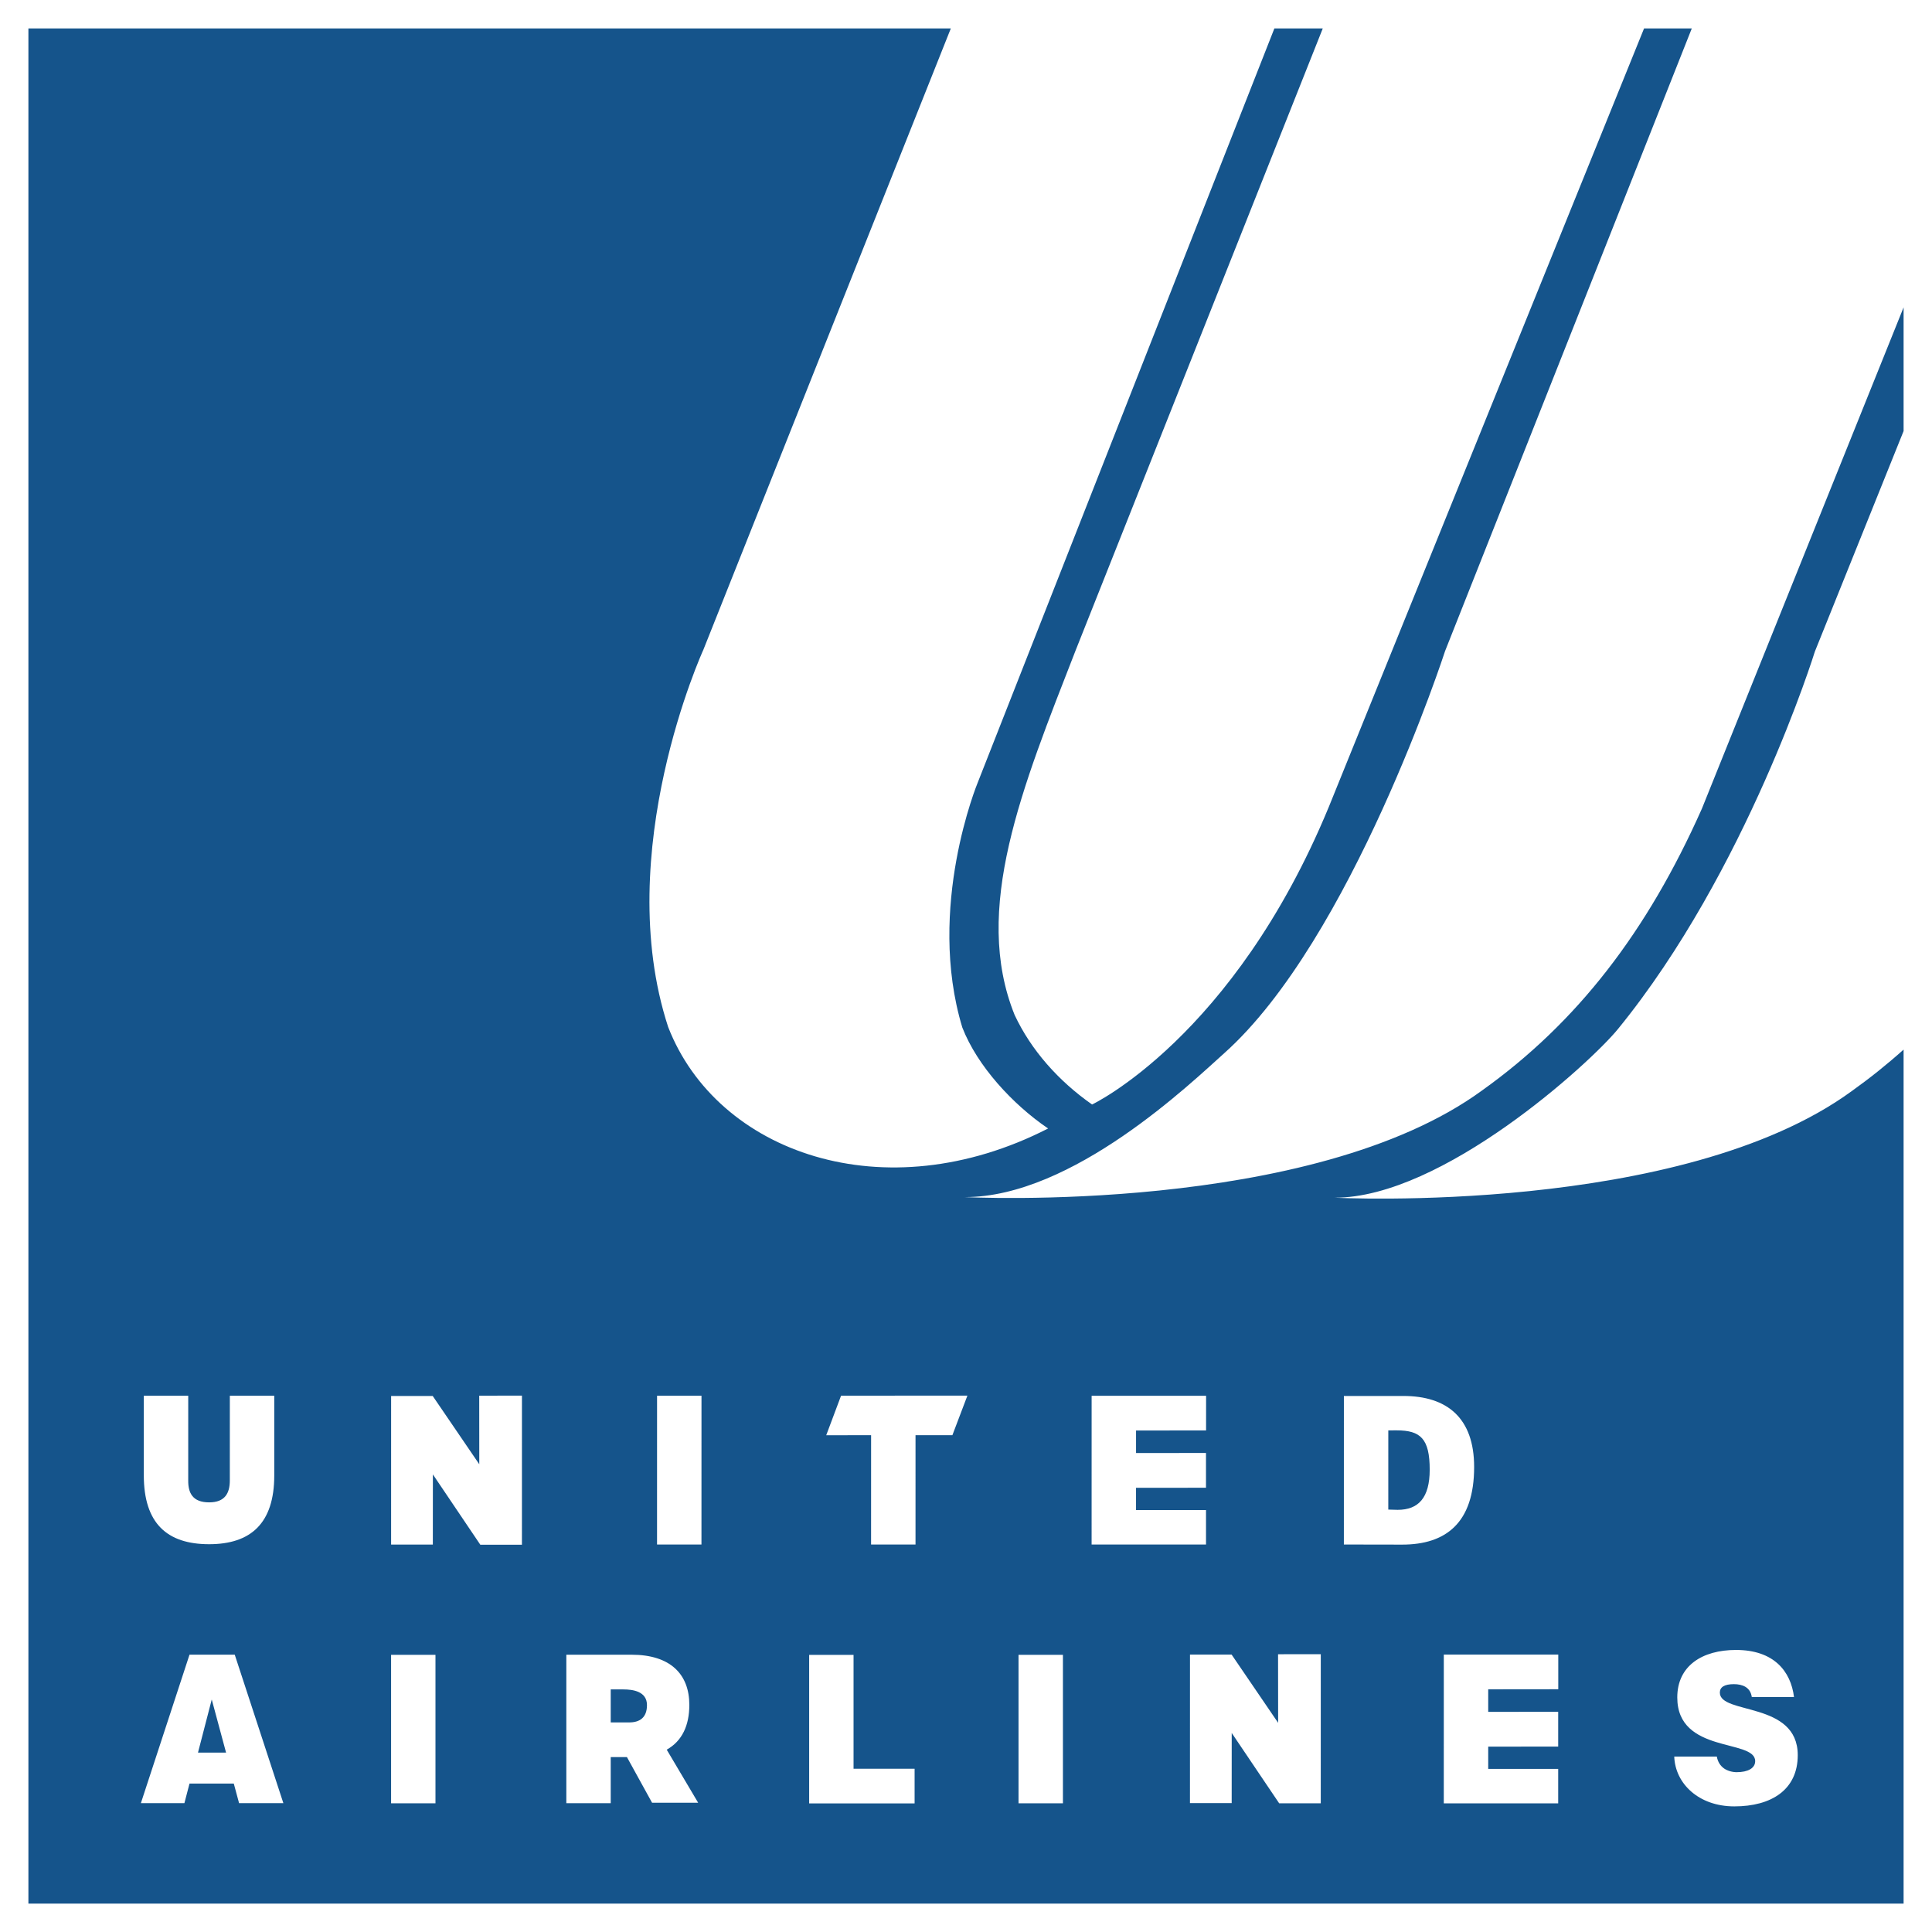
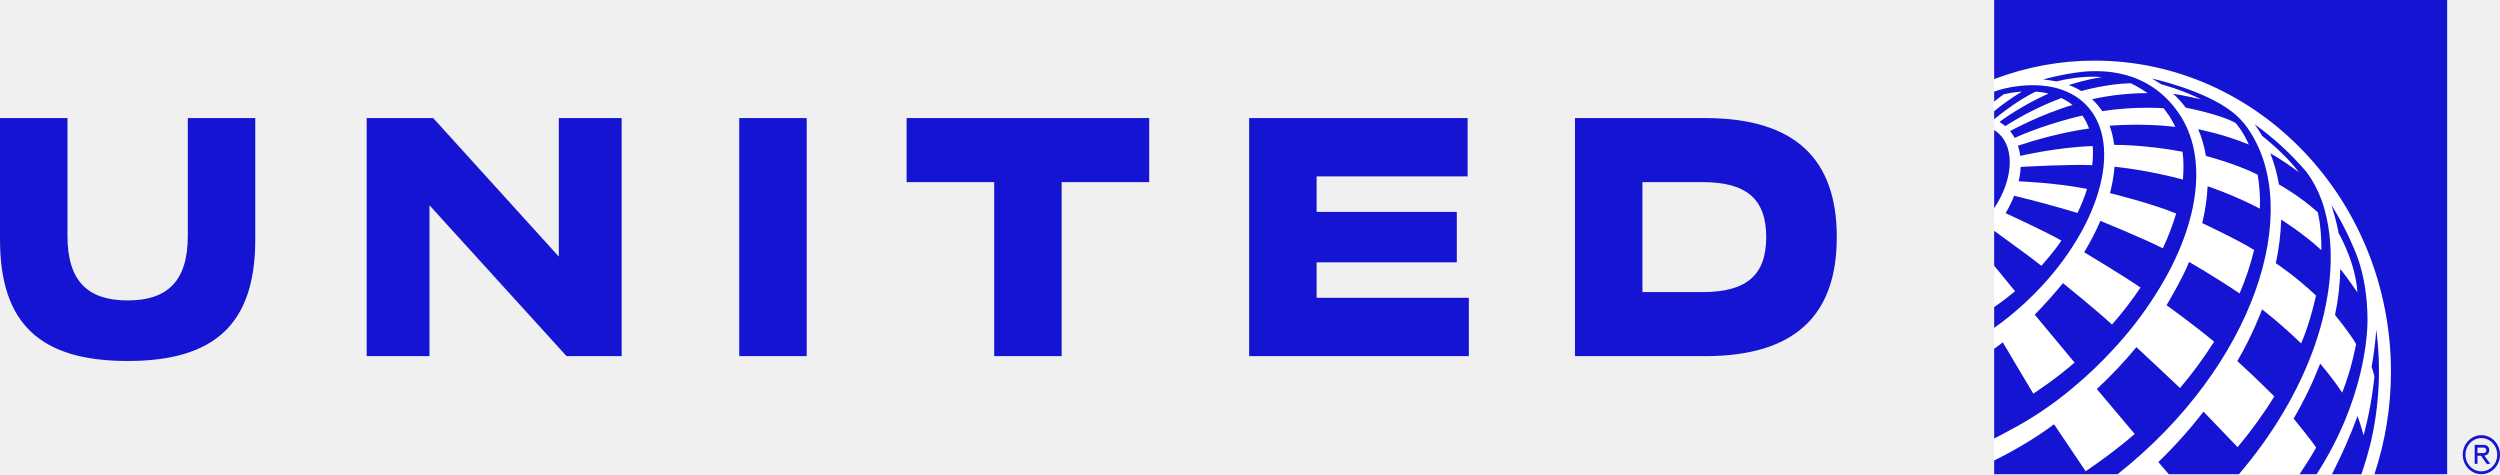
- <svg xmlns="http://www.w3.org/2000/svg" width="2500" height="2500" viewBox="0 0 192.756 192.756">
-   <g fill-rule="evenodd" clip-rule="evenodd">
-     <path fill="#fff" d="M0 0h192.756v192.756H0V0z" />
-     <path d="M189.922 189.922v-85.203a59.744 59.744 0 0 1-5.16 4.131c-17.029 12.443-51.613 10.645-51.613 10.645 10.756.018 25.51-13.438 28.273-16.826 12.869-15.779 19.645-37.656 19.645-37.656l8.855-22.007v-12.34l-20.121 50.009c-5.459 12.283-12.447 21.346-21.926 28.114-17.029 12.443-51.613 10.645-51.613 10.645 10.755.018 22.617-11.439 25.878-14.354 12.705-11.351 22.037-40.128 22.037-40.128L168.79 2.837h-4.762L132.57 80.52c-9.508 23.002-23.613 29.676-23.613 29.676-3.373-2.363-6.092-5.439-7.727-8.932-4.254-10.535.73-22.63 6.086-36.376l24.658-62.053h-4.828L97.549 78.077s-5.169 12.463-1.538 24.437c1.491 3.838 5.018 7.668 8.559 10.076-16.354 8.365-33.03 2.42-37.907-10.125-5.715-17.479 3.512-37.639 3.512-37.639l24.69-61.991H2.834v187.087h187.088z" fill="#15548b" />
-     <path d="M14.348 139.254l4.432-.002-.001 8.457c-.012 1.238.435 2.182 2.089 2.182 1.596 0 2.061-.943 2.061-2.184l.002-8.457h4.432v7.961c-.001 4.768-2.341 6.855-6.499 6.855-4.188 0-6.516-2.074-6.516-6.873v-7.939zM65.553 154.098l.002-14.844 4.433-.002-.003 14.844-4.432.002zM108.91 154.098l.002-14.842h11.42l-.002 3.459-6.986.008v2.246l6.978-.006v3.471l-6.98.004v2.222l6.982-.002v3.438l-11.414.002zM134.078 154.096l.002-14.818 5.934-.002c4.357-.002 7.062 2.193 7.061 7.086 0 5.594-2.836 7.744-7.176 7.744l-5.821-.01zm4.432-3.485l.939.025c2.066 0 3.193-1.197 3.193-4.006 0-3.096-.92-3.922-3.287-3.922l-.844.002-.001 7.901zM47.922 154.119l-4.733-7.017-.005 6.998h-4.163l.001-14.821 4.15-.002 4.646 6.813-.006-6.844 4.263-.004-.002 14.875-4.151.002zM83.914 139.246l-1.481 3.947 4.477-.002-.002 10.907 4.433-.002.001-10.907h3.678l1.498-3.947-12.604.004zM22.555 174.859h-2.802l1.373-5.301 1.429 5.301zm-4.156 5.041l.509-1.955h4.417l.527 1.955h4.419l-4.851-14.814h-4.512L14.056 179.9h4.343zM101.619 179.914V165.1h4.43v14.814h-4.43zM39.019 179.914V165.1h4.428v14.814h-4.428zM80.73 179.924v-14.815h4.429v11.356h6.091v3.459H80.73zM174.777 169.314c-.074-.516-.32-.824-.637-1.018-.32-.186-.713-.268-1.145-.268-.975 0-1.406.309-1.406.844 0 2.225 7.773.846 7.773 6.238 0 3.441-2.611 5.113-6.328 5.113-3.57 0-5.9-2.289-5.994-4.969h4.248c.094.535.357.928.723 1.186.359.246.828.371 1.262.371 1.109 0 1.842-.393 1.842-1.104 0-2.242-7.773-.699-7.773-6.355 0-3.15 2.482-4.736 5.861-4.736 3.754 0 5.465 2.102 5.785 4.697h-4.211v.001zM69.655 179.859l-3.137-5.295c1.538-.857 2.256-2.42 2.256-4.469 0-3.047-1.879-5.004-5.763-5.004h-6.508v14.814h4.429v-4.602h1.616l2.509 4.555h4.598v.001zm-8.723-11.306h1.256c.936 0 2.36.184 2.36 1.564 0 1.275-.75 1.729-1.78 1.729h-1.836v-3.293zM144.047 179.922l.002-14.844h11.42v3.459l-6.989.008v2.248l6.981-.008v3.471l-6.981.006-.001 2.222 6.982-.002v3.44h-11.414zM127.623 179.916l-4.734-7.018-.004 6.998h-4.162l.002-14.82 4.15-.002 4.645 6.813-.008-6.844 4.263-.002-.002 14.873-4.15.002z" fill="#fff" />
-   </g>
+ <svg xmlns="http://www.w3.org/2000/svg" width="463.936" height="88" xml:space="preserve" style="clip-rule:evenodd;fill-rule:evenodd;stroke-linejoin:round;stroke-miterlimit:2">
+   <path d="M0-14.425a10.74 10.74 0 0 0-3.658.64l-.013.005v.439c.071-.027.193-.068.371-.109.089-.02.178-.038.266-.053l.093-.013c1.15-.165 2.14.069 2.735.751 1.301 1.493.223 4.56-2.409 6.85-.335.292-.679.556-1.028.793l-.028.018v.731c.106-.073.212-.147.316-.224.143.242 1.096 1.763 1.113 1.789.071-.046.276-.177.525-.346a13.341 13.341 0 0 0 .983-.74l-1.455-1.669c.147-.145.64-.635 1.031-1.1.092.07 1.304 1.01 1.789 1.445A12.49 12.49 0 0 0 1.673-6.51C1.004-6.949-.384-7.741-.384-7.741c.231-.366.429-.733.591-1.095 0 0 1.619.633 2.28.958a8.447 8.447 0 0 0 .487-1.213C2.154-9.423.69-9.772.558-9.803c.086-.316.143-.624.166-.921a17.71 17.71 0 0 1 2.496.448 4.172 4.172 0 0 0-.013-.971 14.655 14.655 0 0 0-2.497-.239 2.882 2.882 0 0 0-.165-.667s1.173-.103 2.399.041a3.32 3.32 0 0 0-.225-.388 5.581 5.581 0 0 0-.204-.264s-1.037-.079-2.238.101a2.406 2.406 0 0 0-.371-.415 9.706 9.706 0 0 1 2.028-.212c-.302-.207-.616-.346-.616-.346-.848.016-1.737.252-1.808.271-.242-.142-.431-.199-.454-.206l-.002-.001.001-.001c.069-.021.724-.219 1.204-.271H.257c-.653-.086-1.552.119-1.656.144a5.088 5.088 0 0 0-.478-.067s.484-.14 1.124-.23c.583-.082 2.538-.322 3.787 1.359 1.183 1.592.753 4.062-.853 6.431A12.992 12.992 0 0 1 .666-4.343c-.492.511-.99.953-1.465 1.33a12.95 12.95 0 0 1-2.358 1.509c-.171.091-.342.177-.514.259v.77c1.372-.649 2.185-1.267 2.185-1.267l1.155 1.64s.895-.561 1.793-1.3h.001-.001L.078-2.969H.077A15.402 15.402 0 0 0 1.522-4.43s1.436 1.275 1.593 1.425c.456-.514.874-1.054 1.245-1.617a36.681 36.681 0 0 0-1.736-1.272s.585-.936.823-1.507c0 0 .947.517 1.842 1.098.219-.49.401-.998.531-1.517-.588-.355-1.895-.938-1.895-.938.112-.44.179-.87.198-1.285 0 0 .95.301 1.908.782a5.491 5.491 0 0 0-.081-1.186c-.811-.39-1.89-.654-1.89-.654a3.974 3.974 0 0 0-.28-.93s.981.184 1.848.536a2.86 2.86 0 0 0-.483-.754c-.556-.304-1.82-.535-1.82-.535a3.683 3.683 0 0 0-.458-.484c.398.055 1.018.196 1.018.196-.682-.334-1.45-.526-1.459-.529-.001 0-.152-.1-.334-.197 0 0 1.906.391 2.941 1.172.094.07.184.149.275.237.105.1.196.212.276.322C7.647-9.244 5.863-3.804.835 0h1.87a69.676 69.676 0 0 1-.381-.423 16.424 16.424 0 0 0 1.648-1.758L5.217-.942c.488-.555.94-1.148 1.34-1.772 0 0-.654-.627-1.35-1.232.559-.903.904-1.803.904-1.803.053.039.731.543 1.426 1.19.335-.735.543-1.671.543-1.671-.724-.659-1.467-1.13-1.467-1.13a8.143 8.143 0 0 0 .196-1.519s.787.468 1.467 1.066a5.828 5.828 0 0 0-.126-1.318c-.675-.584-1.424-.976-1.424-.976-.001 0-.073-.49-.313-1.082l.006.003c.046.023.404.205 1.036.655-.493-.639-1.341-1.268-1.341-1.268a3.888 3.888 0 0 0-.277-.406 10.488 10.488 0 0 1 1.894 1.662c.208.261.399.594.547.975.04.104.075.208.106.311.462 1.559.178 3.311-.343 4.746C7.44-2.857 6.439-1.312 5.265 0h2.214c.215-.304.408-.594.606-.927-.148-.225-.822-1.013-.822-1.013a13.23 13.23 0 0 0 .969-1.915s.45.499.803 1.012c.347-.83.509-1.696.509-1.696-.238-.397-.77-1.013-.77-1.013a8.217 8.217 0 0 0 .193-1.606c.266.318.625.82.625.82v-.003c-.068-.984-.576-1.88-.688-2.068l-.011-.061a8.225 8.225 0 0 0-.249-.912c.572.843.939 1.791.939 1.791.235.61.376 1.38.376 2.218 0 .444-.089 2.76-1.858 5.373h.56a18.102 18.102 0 0 0 .936-2.026c.007.021.129.342.219.675.188-.663.322-1.354.397-2.064-.024-.092-.074-.242-.102-.332 0 0 .12-.604.168-1.292a10.558 10.558 0 0 1-.193 3.899c-.099.393-.219.779-.35 1.14h.477c.398-1.146.603-2.354.603-3.568 0-5.987-4.852-10.857-10.816-10.857m-3.671 7.152v1.444c.256-.166.512-.35.763-.553zm.348-5.977a5.231 5.231 0 0 0-.348.254v.335a8.708 8.708 0 0 1 1.015-.684 4.499 4.499 0 0 0-.667.095m.975 5.686-1.323-.925v-.79c.673-.957.77-2.056.18-2.592a1.034 1.034 0 0 0-.18-.131v-.394l.011.006s.843-.667 1.512-.954c.162.011.317.034.464.068-1.001.424-1.74.951-1.791.988.103.061.196.137.209.147a11.2 11.2 0 0 1 2.051-.979c.145.066.285.149.406.242-1.163.327-2.281.91-2.281.91.063.074.119.153.167.238a.967.967 0 0 1 .019-.008c1.191-.51 2.455-.771 2.455-.771.099.136.181.287.243.454 0 0-1.135.13-2.595.598.064.202.082.353.082.355 0 0 1.377-.308 2.646-.342a3.22 3.22 0 0 1-.018.667c-.752-.039-2.542.056-2.613.061 0 0-.006.258-.073.501 0 0 1.308.042 2.498.264a5.69 5.69 0 0 1-.349.84 46.185 46.185 0 0 0-2.313-.6 3.867 3.867 0 0 1-.312.606s1.47.642 2.035.956h.001v.001c-.245.366-.731.88-.731.88a35.374 35.374 0 0 0-.4-.296" style="fill:#fff;fill-rule:nonzero" transform="matrix(5.0829 0 0 5.32044 388.725 87.994)" />
+   <path d="M0-12.312c5.964 0 10.816 4.87 10.816 10.857 0 1.214-.205 2.422-.603 3.569h2.655v-16.54H-3.671v2.759l.013-.005A10.74 10.74 0 0 1 0-12.312m-3.671 5.146c.673-.957.77-2.056.18-2.592a1.034 1.034 0 0 0-.18-.131zm3.465-3.486c-.595-.682-1.585-.916-2.735-.751l-.093.013a5.209 5.209 0 0 0-.266.053c-.178.041-.3.082-.371.109v.345c.114-.09.229-.175.348-.254.229-.05.452-.081.667-.095-.332.19-.716.447-1.015.684v.265l.011.006s.843-.667 1.512-.954c.162.011.317.034.464.068-1.001.424-1.74.951-1.791.988.103.061.196.137.209.147a11.2 11.2 0 0 1 2.051-.979c.145.066.285.149.406.242-1.163.327-2.281.91-2.281.91.063.074.119.153.167.238a.967.967 0 0 1 .019-.008c1.191-.51 2.455-.771 2.455-.771.099.136.181.287.243.454 0 0-1.135.13-2.595.598.064.202.082.353.082.355 0 0 1.377-.308 2.646-.342a3.22 3.22 0 0 1-.018.667c-.752-.039-2.542.056-2.613.061 0 0-.006.258-.073.501 0 0 1.308.042 2.498.264a5.69 5.69 0 0 1-.349.84 46.185 46.185 0 0 0-2.313-.6 3.867 3.867 0 0 1-.312.606s1.47.642 2.035.956h.001v.001c-.245.366-.731.88-.731.88a35.374 35.374 0 0 0-.4-.296l-1.323-.925v1.216l.763.891a9.003 9.003 0 0 1-.763.553v.725l.028-.018c.349-.237.693-.501 1.028-.793 2.632-2.29 3.71-5.357 2.409-6.85m3.24.127C1.785-12.206-.17-11.966-.753-11.884c-.64.09-1.124.23-1.124.23.143.013.338.039.478.067.104-.025 1.003-.23 1.656-.144h.002c-.48.052-1.135.25-1.204.271l-.001.001.002.001c.023.007.212.064.454.206.071-.019.96-.255 1.808-.271 0 0 .314.139.616.346a9.706 9.706 0 0 0-2.028.212c.128.114.256.251.371.415 1.201-.18 2.238-.101 2.238-.101s.14.171.204.264c.08.116.162.261.225.388-1.226-.144-2.399-.041-2.399-.041.08.209.135.432.165.667.136-.001 1.174.001 2.497.239.042.303.046.628.013.971a17.71 17.71 0 0 0-2.496-.448c-.023.297-.08.605-.166.921.132.031 1.596.38 2.416.712a8.447 8.447 0 0 1-.487 1.213c-.661-.325-2.28-.958-2.28-.958-.162.362-.36.729-.591 1.095 0 0 1.388.792 2.057 1.231A12.49 12.49 0 0 1 .631-3.105C.146-3.54-1.066-4.48-1.158-4.55a17.84 17.84 0 0 1-1.031 1.1l1.455 1.669a13.038 13.038 0 0 1-.983.74c-.249.169-.454.3-.525.346-.017-.026-.97-1.547-1.113-1.789-.104.077-.21.151-.316.224V.868c.172-.082.343-.168.514-.259A12.95 12.95 0 0 0-.799-.9 14.86 14.86 0 0 0 .666-2.23c.584-.6 1.092-1.227 1.515-1.864 1.606-2.369 2.036-4.839.853-6.431m2.55.571a2.356 2.356 0 0 0-.276-.322 2.82 2.82 0 0 0-.275-.237c-1.035-.781-2.941-1.172-2.941-1.172.182.097.333.197.334.197.009.003.777.195 1.459.529 0 0-.62-.141-1.018-.196.165.144.321.311.458.484 0 0 1.264.231 1.82.535 0 0 .266.274.483.754-.867-.352-1.848-.536-1.848-.536.13.292.223.605.28.93 0 0 1.079.264 1.89.654.07.385.096.783.081 1.186-.958-.481-1.908-.782-1.908-.782a6.409 6.409 0 0 1-.198 1.285s1.307.583 1.895.938a9.219 9.219 0 0 1-.531 1.517c-.895-.581-1.842-1.098-1.842-1.098-.238.571-.823 1.507-.823 1.507.015.01.989.679 1.736 1.272A14.294 14.294 0 0 1 3.115-.892c-.157-.15-1.593-1.425-1.593-1.425-.433.502-.916.992-1.445 1.461h.001L1.462.711h.001-.001c-.898.739-1.793 1.3-1.793 1.3L-1.486.371s-.813.618-2.185 1.267v.476H.835C5.863-1.691 7.647-7.131 5.584-9.954M5.265 2.114C6.439.801 7.44-.744 8.041-2.398c.521-1.435.805-3.187.343-4.746a4.392 4.392 0 0 0-.106-.311 3.763 3.763 0 0 0-.547-.975 10.488 10.488 0 0 0-1.894-1.662c.102.132.196.268.277.406 0 0 .848.629 1.341 1.268-.632-.45-.99-.632-1.036-.655l-.006-.003c.24.592.312 1.082.313 1.082 0 0 .749.392 1.424.976.094.432.132.875.126 1.318-.68-.598-1.467-1.066-1.467-1.066a8.143 8.143 0 0 1-.196 1.519s.743.471 1.467 1.13c0 0-.208.936-.543 1.671a18.11 18.11 0 0 0-1.426-1.19s-.345.9-.904 1.803c.696.605 1.35 1.232 1.35 1.232-.4.624-.852 1.217-1.34 1.772L3.972-.068A16.424 16.424 0 0 1 2.324 1.69l.381.424Zm2.214 0h.622C9.87-.5 9.959-2.816 9.959-3.26c0-.838-.141-1.608-.376-2.218 0 0-.367-.948-.939-1.791.062.188.182.57.249.912l.011.061c.112.188.62 1.084.688 2.068v.003s-.359-.502-.625-.82a8.217 8.217 0 0 1-.193 1.606s.532.616.77 1.013c0 0-.162.866-.509 1.696-.353-.513-.803-1.012-.803-1.012A13.23 13.23 0 0 1 7.263.173s.674.788.822 1.013c-.198.333-.391.623-.606.928m1.182 0A18.2 18.2 0 0 0 9.597.087c.007.021.129.342.219.675.188-.663.322-1.354.397-2.064-.024-.092-.074-.242-.102-.332 0 0 .12-.604.168-1.292a10.558 10.558 0 0 1-.193 3.899 11.97 11.97 0 0 1-.35 1.141zM14.117.753a.68.68 0 1 0 0 1.36.68.68 0 0 0 0-1.36m0 .101a.58.58 0 1 1-.002 1.16.58.58 0 0 1 .002-1.16m-.244.236h.323c.125 0 .208.073.208.185s-.073.177-.182.19l.221.289h-.133l-.206-.284h-.13v.284h-.101zm.101.097v.19h.219c.07 0 .104-.034.104-.094 0-.063-.036-.096-.104-.096zm-57.351-9.261h3.198v6.07h2.462v-6.07h3.197v-2.234h-8.857zm14.969 2.799h5.118v-1.762h-5.118v-1.237h5.513v-2.034h-7.976v8.304h8.021v-2.034h-5.558zm11.896 1.037h2.192c1.604 0 2.327-.587 2.327-1.918s-.723-1.918-2.327-1.918h-2.192zm-2.463-6.07h4.745c3.299 0 4.813 1.433 4.813 4.152 0 2.719-1.514 4.152-4.813 4.152h-4.745zm-30.513 8.304h2.463v-8.304h-2.463zm-6.587-3.472-4.586-4.832h-2.429v8.304h2.293v-5.263l5.005 5.263h2.011v-8.304h-2.294zm-20.402-.595v-4.237h2.463v4.112c0 1.582.751 2.249 2.197 2.249 1.446 0 2.197-.667 2.197-2.249v-4.112h2.463v4.237c0 2.96-1.497 4.236-4.66 4.236-3.163 0-4.66-1.276-4.66-4.236" style="fill:#1414d2;fill-rule:nonzero" transform="matrix(5.0829 0 0 5.32044 388.725 76.753)" />
</svg>
